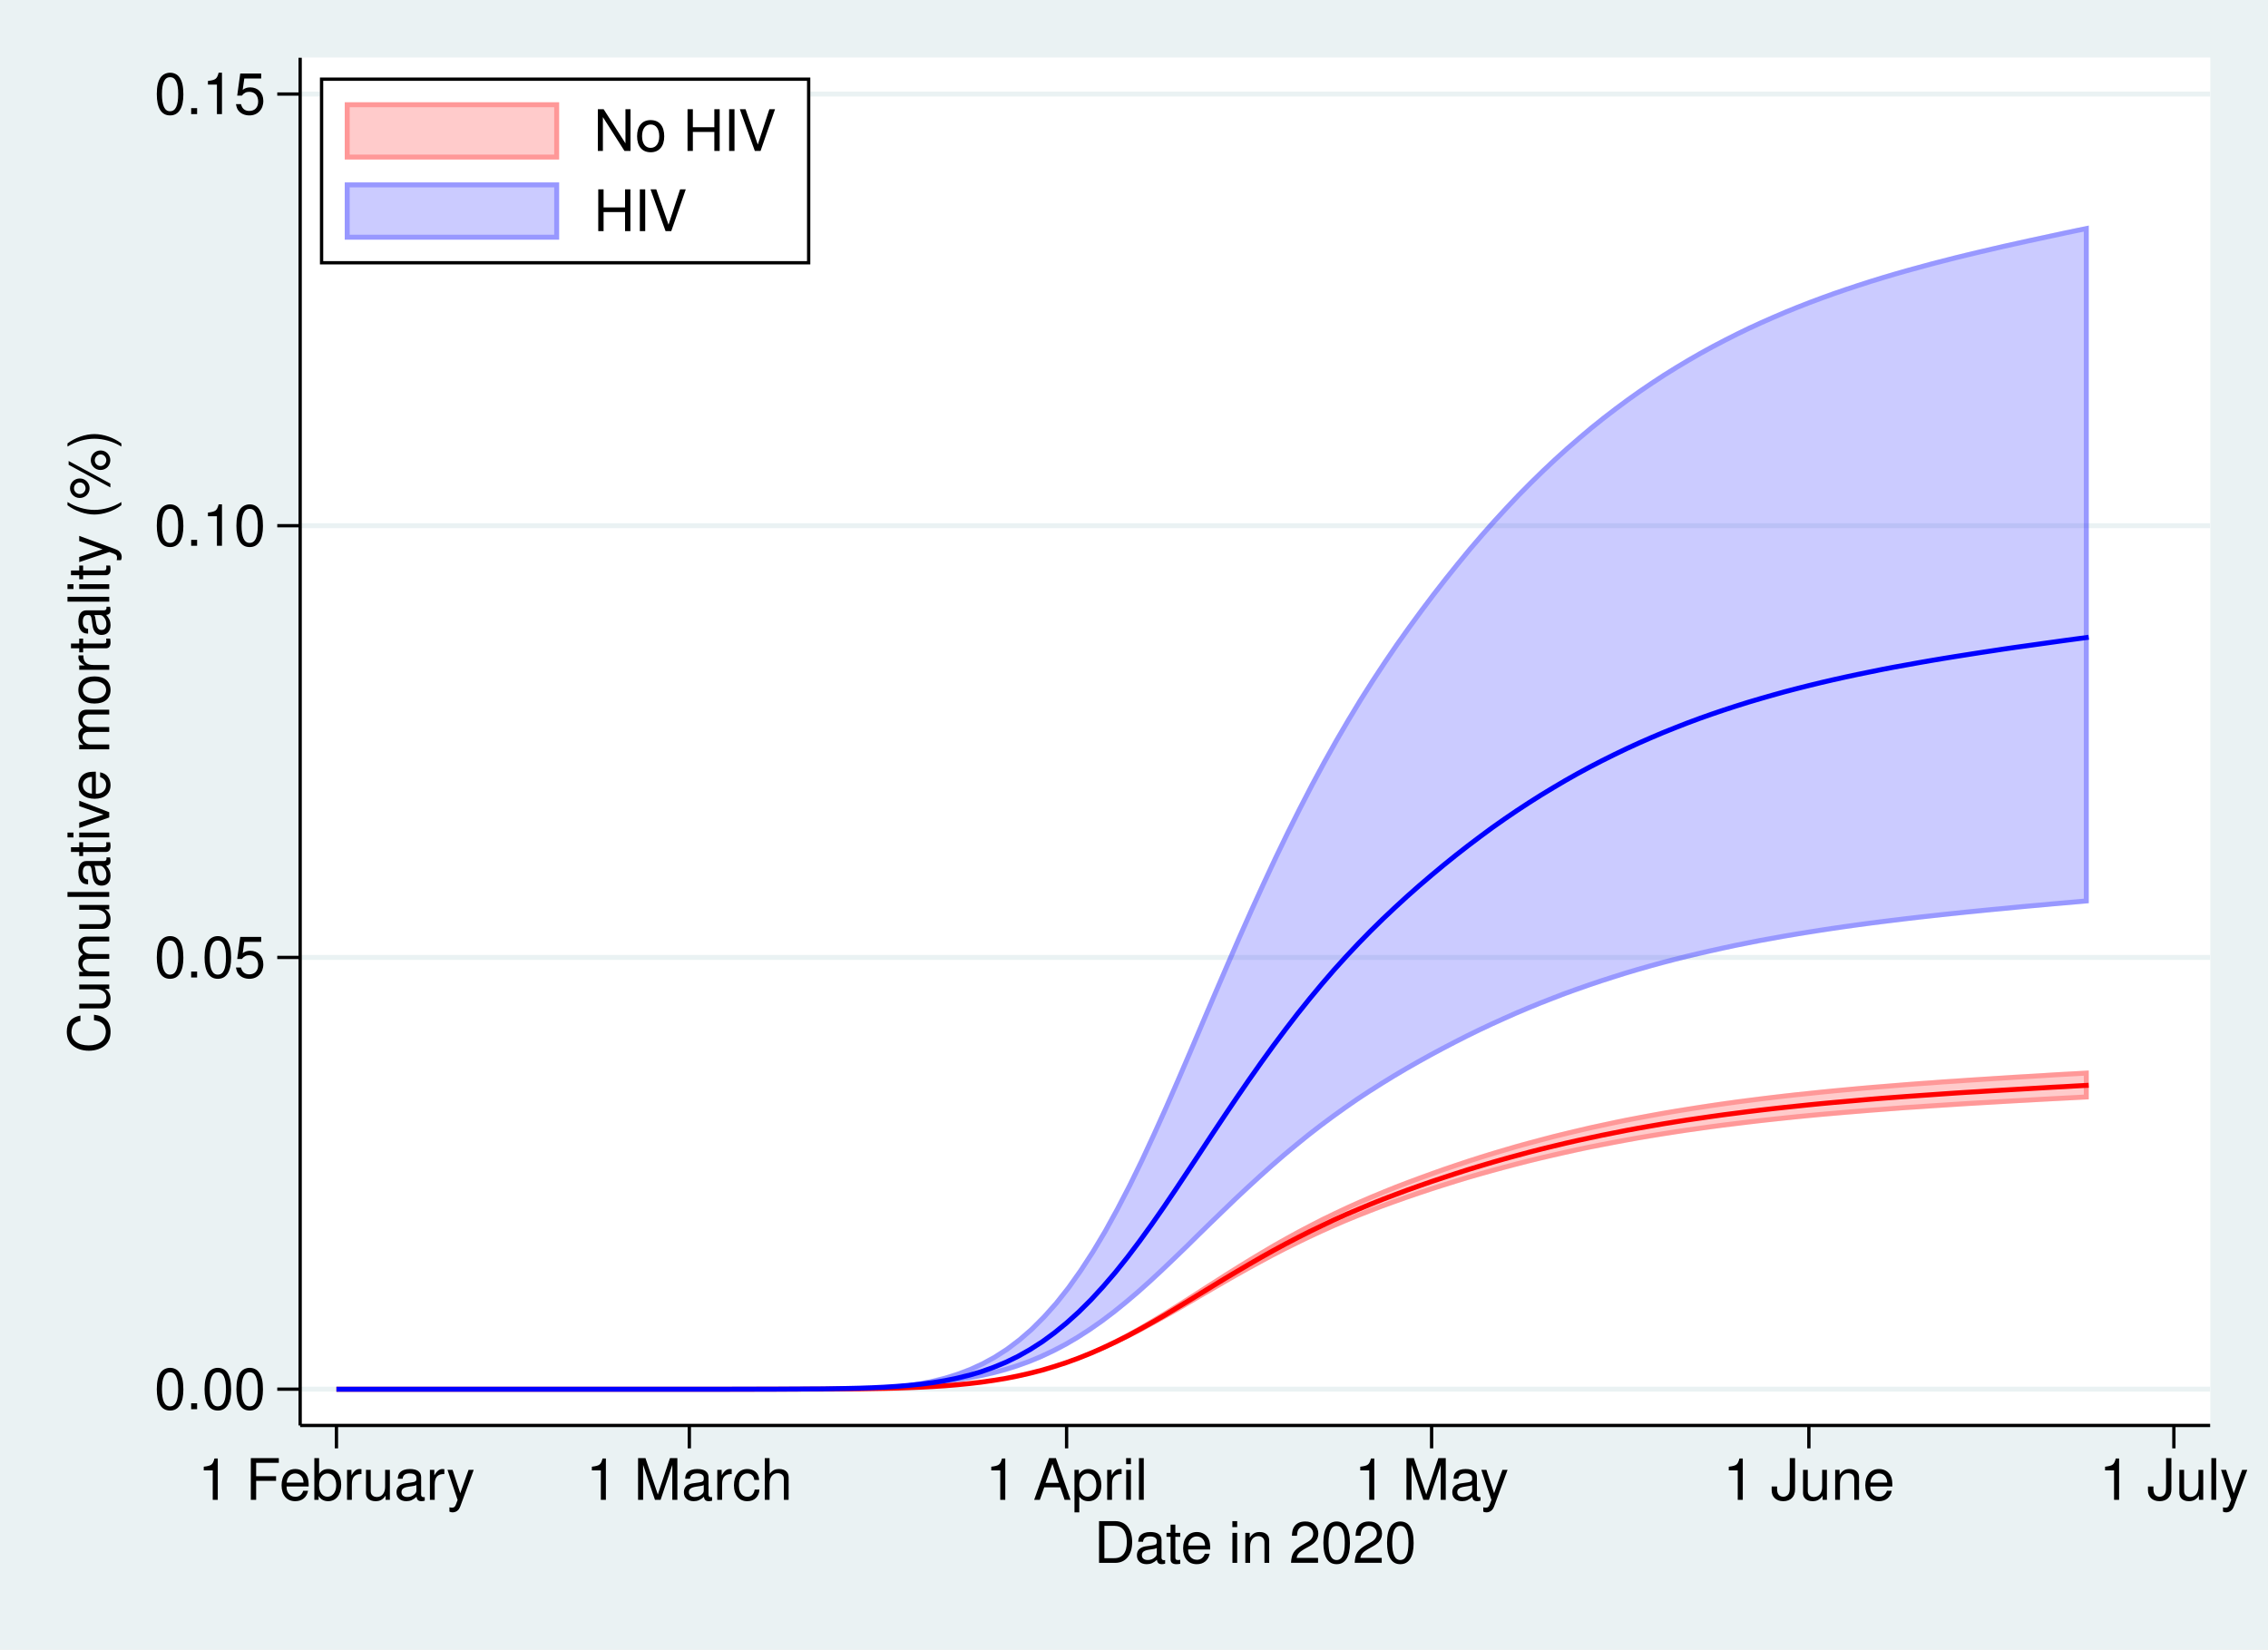
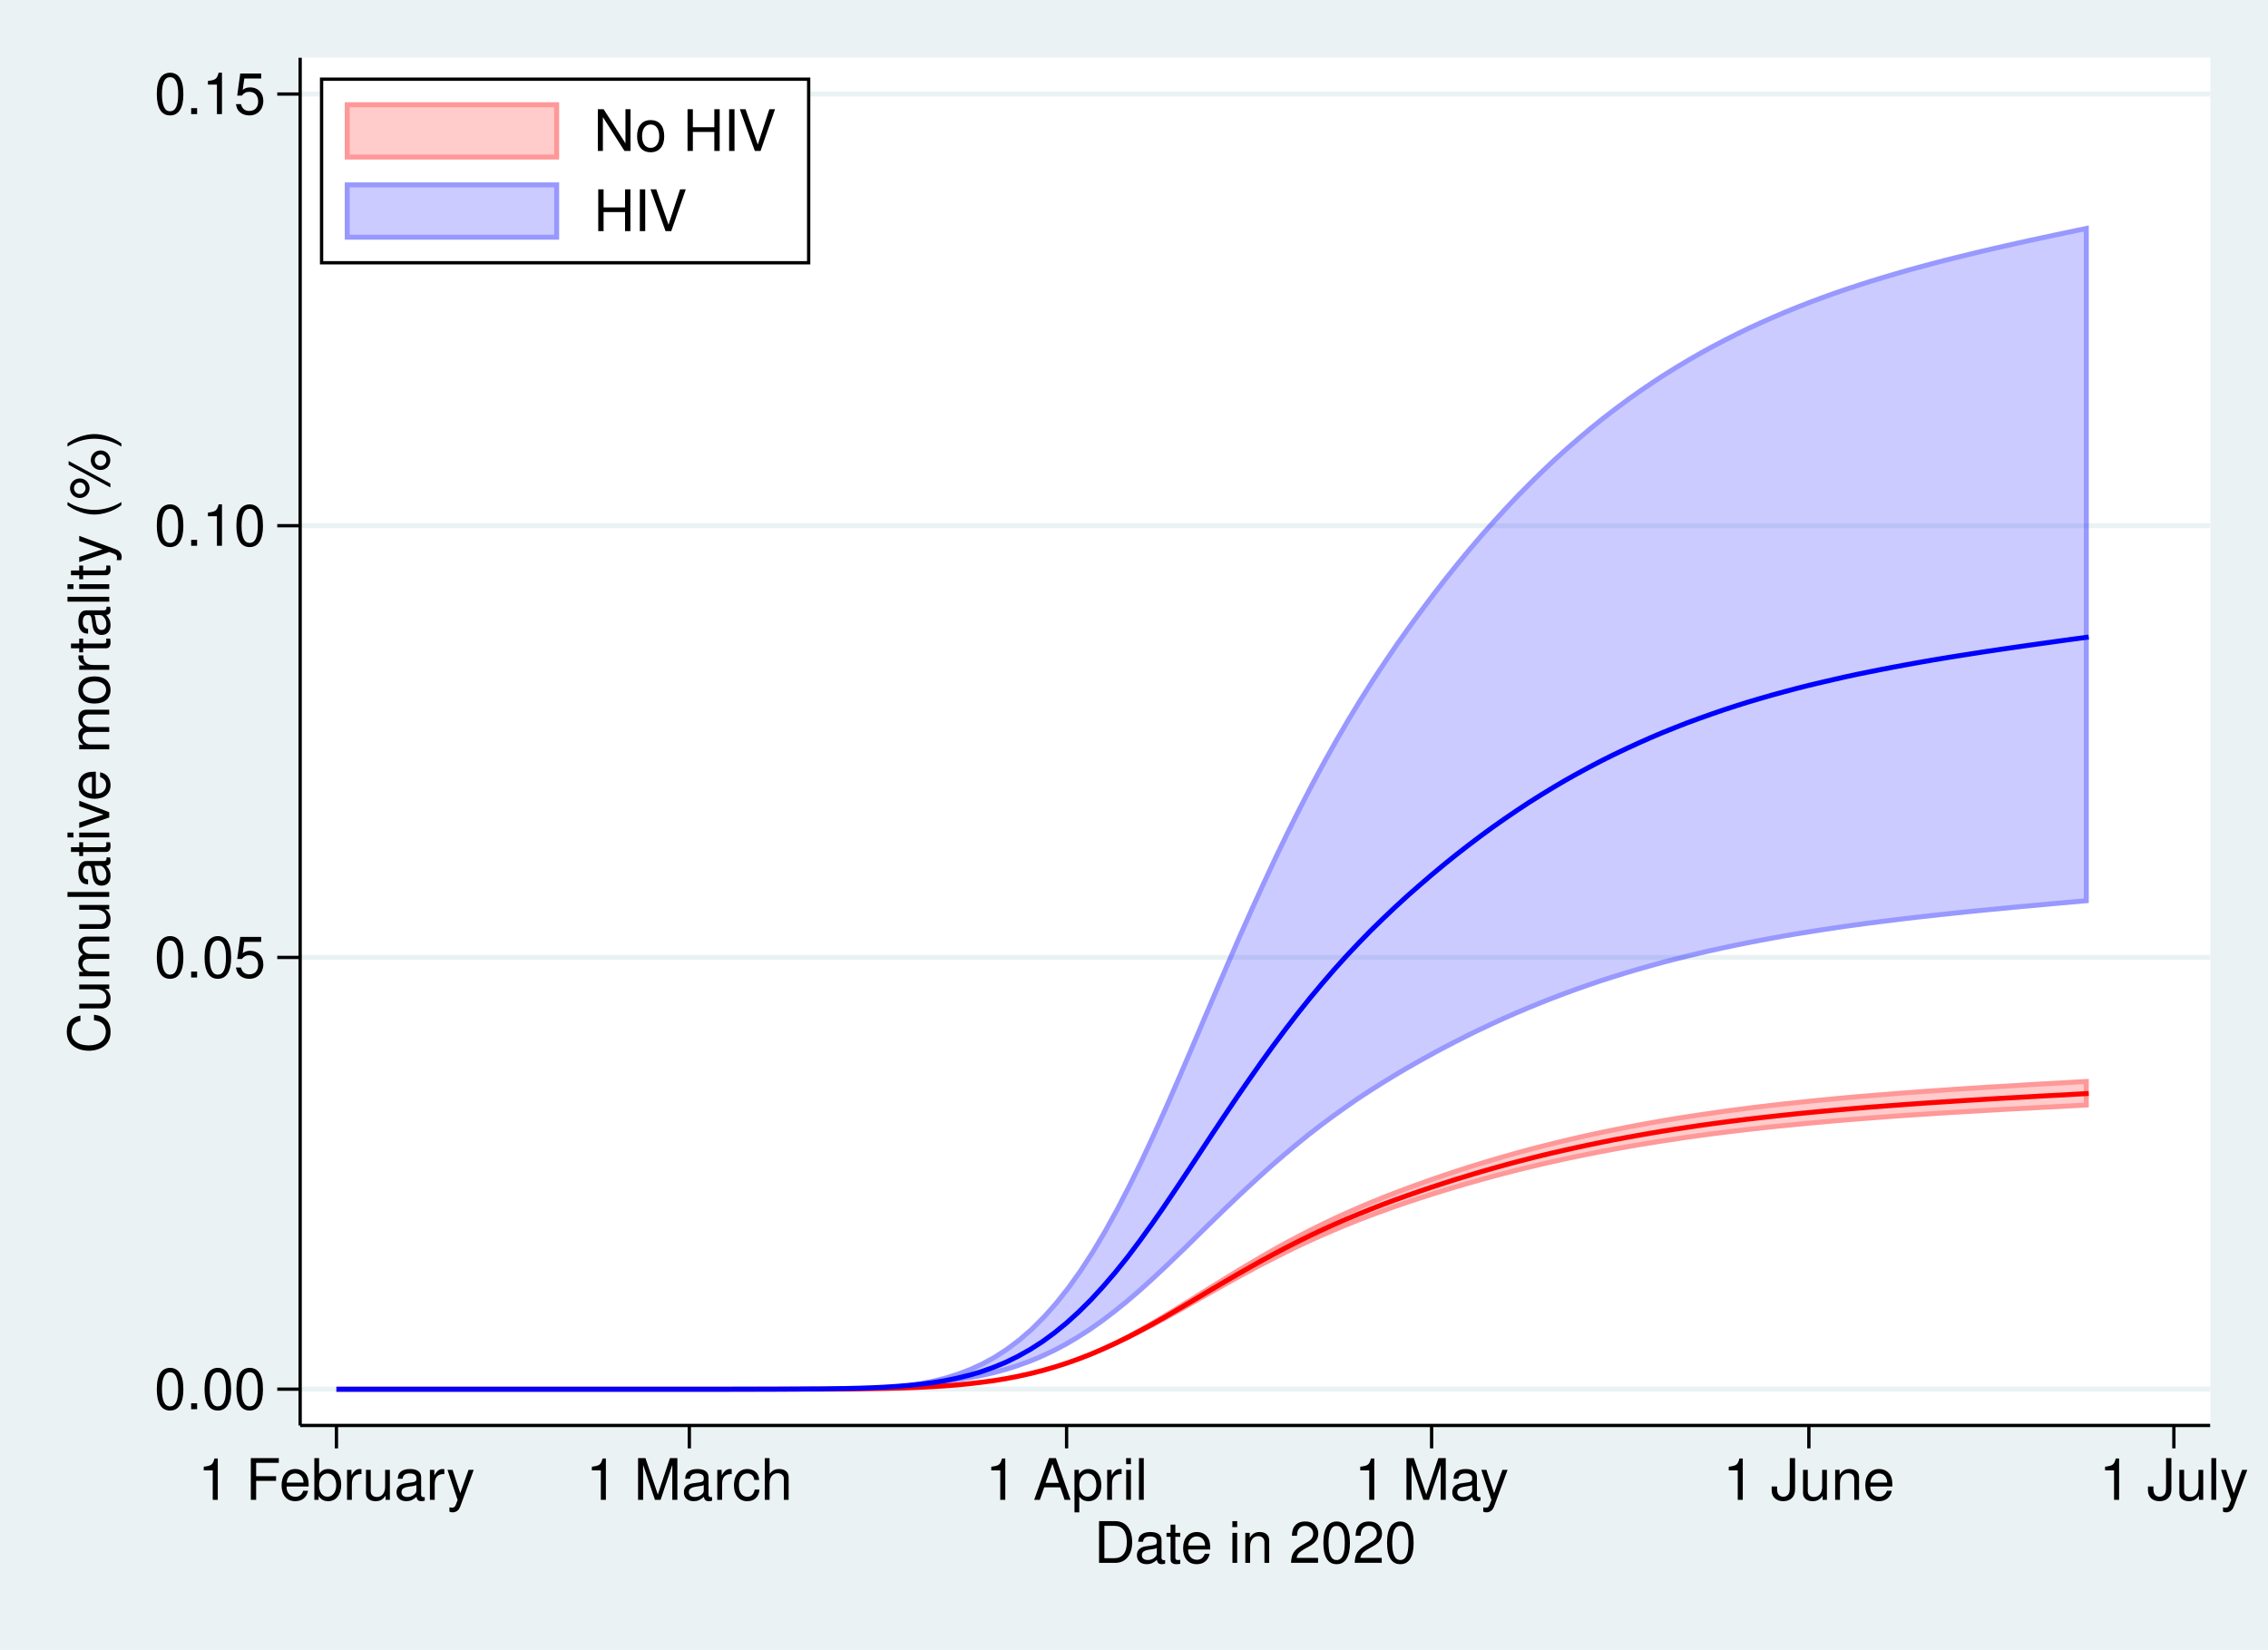
<svg xmlns="http://www.w3.org/2000/svg" xmlns:xlink="http://www.w3.org/1999/xlink" version="1.1" width="5.50in" height="4.00in" viewBox="0 0 3960 2880">
  <rect x="0" y="0" width="3960" height="2880" style="fill:#EAF2F3;stroke:none" />
  <rect x="0.00" y="0.00" width="3959.88" height="2880.00" style="fill:#EAF2F3" />
  <rect x="2.88" y="2.88" width="3954.12" height="2874.24" style="fill:none;stroke:#EAF2F3;stroke-width:5.76" />
  <rect x="524.08" y="100.86" width="3334.94" height="2388.33" style="fill:#FFFFFF" />
  <rect x="526.96" y="103.74" width="3329.18" height="2382.57" style="fill:none;stroke:#FFFFFF;stroke-width:5.76" />
  <line x1="524.08" y1="2425.82" x2="3859.02" y2="2425.82" style="stroke:#EAF2F3;stroke-width:8.64" />
  <line x1="524.08" y1="1671.91" x2="3859.02" y2="1671.91" style="stroke:#EAF2F3;stroke-width:8.64" />
  <line x1="524.08" y1="918.01" x2="3859.02" y2="918.01" style="stroke:#EAF2F3;stroke-width:8.64" />
  <line x1="524.08" y1="164.22" x2="3859.02" y2="164.22" style="stroke:#EAF2F3;stroke-width:8.64" />
  <defs>
-     <path id="path_fJijelOT" d="M906.22 2425.82 L906.22 2425.82 L927.38 2425.82 L948.67 2425.82 L969.95 2425.82 L991.11 2425.82 L1012.40 2425.82 L1033.68 2425.82 L1054.85 2425.82 L1076.13 2425.82 L1097.41 2425.82 L1118.58 2425.82 L1139.86 2425.82 L1161.15 2425.82 L1182.43 2425.82 L1203.59 2425.82 L1224.88 2425.82 L1246.16 2425.82 L1267.32 2425.82 L1288.61 2425.82 L1309.89 2425.82 L1331.06 2425.82 L1352.34 2425.82 L1373.63 2425.82 L1394.79 2425.70 L1416.07 2425.70 L1437.36 2425.70 L1458.64 2425.58 L1479.80 2425.45 L1501.09 2425.20 L1522.37 2424.96 L1543.53 2424.59 L1564.82 2424.21 L1586.10 2423.60 L1607.27 2422.73 L1628.55 2421.74 L1649.84 2420.50 L1671.00 2418.89 L1692.28 2417.04 L1713.57 2414.69 L1734.85 2411.84 L1756.01 2408.50 L1777.30 2404.66 L1798.58 2400.08 L1819.74 2394.88 L1841.03 2388.94 L1862.31 2382.26 L1883.47 2374.84 L1904.76 2366.79 L1926.05 2357.88 L1947.21 2348.35 L1968.49 2338.08 L1989.78 2327.32 L2010.94 2315.93 L2032.22 2304.17 L2053.51 2292.17 L2074.79 2279.79 L2095.95 2267.42 L2117.24 2255.04 L2138.52 2242.67 L2159.68 2230.54 L2180.97 2218.66 L2202.26 2207.03 L2223.42 2195.64 L2244.70 2184.63 L2265.99 2174.11 L2287.15 2163.84 L2308.43 2153.94 L2329.72 2144.41 L2351.00 2135.25 L2372.16 2126.59 L2393.45 2118.17 L2414.73 2110.00 L2435.89 2102.33 L2457.18 2094.78 L2478.47 2087.48 L2499.63 2080.43 L2520.91 2073.62 L2542.20 2066.94 L2563.36 2060.50 L2584.64 2054.31 L2605.93 2048.37 L2627.21 2042.56 L2648.37 2036.99 L2669.66 2031.54 L2690.94 2026.35 L2712.11 2021.40 L2733.39 2016.57 L2754.68 2011.87 L2775.84 2007.41 L2797.12 2003.20 L2818.41 1999.12 L2839.57 1995.16 L2860.85 1991.32 L2882.14 1987.73 L2903.30 1984.27 L2924.58 1980.93 L2945.87 1977.71 L2967.15 1974.74 L2988.32 1971.77 L3009.60 1968.92 L3030.89 1966.33 L3052.05 1963.73 L3073.33 1961.25 L3094.62 1958.90 L3115.78 1956.67 L3137.06 1954.44 L3158.35 1952.34 L3179.51 1950.36 L3200.79 1948.50 L3222.08 1946.65 L3243.36 1944.92 L3264.53 1943.18 L3285.81 1941.57 L3307.09 1939.97 L3328.26 1938.36 L3349.54 1937.00 L3370.83 1935.51 L3391.99 1934.15 L3413.27 1932.79 L3434.56 1931.43 L3455.72 1930.19 L3477.00 1928.95 L3498.29 1927.71 L3519.57 1926.48 L3540.74 1925.36 L3562.02 1924.13 L3583.30 1923.01 L3604.47 1921.90 L3625.75 1920.78 L3647.04 1919.67 L3647.04 1869.30 L3625.75 1870.54 L3604.47 1871.65 L3583.30 1872.89 L3562.02 1874.25 L3540.74 1875.49 L3519.57 1876.73 L3498.29 1878.09 L3477.00 1879.45 L3455.72 1880.81 L3434.56 1882.17 L3413.27 1883.66 L3391.99 1885.02 L3370.83 1886.63 L3349.54 1888.11 L3328.26 1889.72 L3307.09 1891.45 L3285.81 1893.19 L3264.53 1894.92 L3243.36 1896.78 L3222.08 1898.76 L3200.79 1900.74 L3179.51 1902.84 L3158.35 1905.07 L3137.06 1907.29 L3115.78 1909.65 L3094.62 1912.12 L3073.33 1914.72 L3052.05 1917.44 L3030.89 1920.17 L3009.60 1923.14 L2988.32 1926.23 L2967.15 1929.45 L2945.87 1932.79 L2924.58 1936.25 L2903.30 1939.84 L2882.14 1943.68 L2860.85 1947.64 L2839.57 1951.72 L2818.41 1956.05 L2797.12 1960.63 L2775.84 1965.21 L2754.68 1970.16 L2733.39 1975.24 L2712.11 1980.43 L2690.94 1986.00 L2669.66 1991.69 L2648.37 1997.51 L2627.21 2003.70 L2605.93 2010.01 L2584.64 2016.57 L2563.36 2023.38 L2542.20 2030.43 L2520.91 2037.61 L2499.63 2045.16 L2478.47 2052.83 L2457.18 2060.75 L2435.89 2068.92 L2414.73 2077.46 L2393.45 2086.24 L2372.16 2095.40 L2351.00 2104.93 L2329.72 2114.95 L2308.43 2125.23 L2287.15 2136.12 L2265.99 2147.25 L2244.70 2158.89 L2223.42 2170.89 L2202.26 2183.39 L2180.97 2196.14 L2159.68 2209.25 L2138.52 2222.50 L2117.24 2236.11 L2095.95 2249.72 L2074.79 2263.33 L2053.51 2276.82 L2032.22 2290.19 L2010.94 2303.06 L1989.78 2315.56 L1968.49 2327.44 L1947.21 2338.58 L1926.05 2349.10 L1904.76 2358.87 L1883.47 2367.78 L1862.31 2375.95 L1841.03 2383.25 L1819.74 2389.81 L1798.58 2395.63 L1777.30 2400.70 L1756.01 2405.16 L1734.85 2408.87 L1713.57 2412.09 L1692.28 2414.81 L1671.00 2417.16 L1649.84 2419.02 L1628.55 2420.50 L1607.27 2421.74 L1586.10 2422.73 L1564.82 2423.47 L1543.53 2424.09 L1522.37 2424.59 L1501.09 2424.96 L1479.80 2425.20 L1458.64 2425.33 L1437.36 2425.58 L1416.07 2425.58 L1394.79 2425.70 L1373.63 2425.70 L1352.34 2425.82 L1331.06 2425.82 L1309.89 2425.82 L1288.61 2425.82 L1267.32 2425.82 L1246.16 2425.82 L1224.88 2425.82 L1203.59 2425.82 L1182.43 2425.82 L1161.15 2425.82 L1139.86 2425.82 L1118.58 2425.82 L1097.41 2425.82 L1076.13 2425.82 L1054.85 2425.82 L1033.68 2425.82 L1012.40 2425.82 L991.11 2425.82 L969.95 2425.82 L948.67 2425.82 L927.38 2425.82 L906.22 2425.82 L906.22 2425.82 Z" stroke-linejoin="round" />
+     <path id="path_xdTzGXCP" d="M948.67 2425.82 L948.67 2425.82 L969.95 2425.82 L991.11 2425.82 L1012.40 2425.82 L1033.68 2425.82 L1054.85 2425.82 L1076.13 2425.82 L1097.41 2425.82 L1118.58 2425.82 L1139.86 2425.82 L1161.15 2425.82 L1182.43 2425.82 L1203.59 2425.82 L1224.88 2425.82 L1246.16 2425.82 L1267.32 2425.82 L1288.61 2425.82 L1309.89 2425.82 L1331.06 2425.82 L1352.34 2425.82 L1373.63 2425.82 L1394.79 2425.82 L1416.07 2425.70 L1437.36 2425.70 L1458.64 2425.58 L1479.80 2425.45 L1501.09 2425.20 L1522.37 2424.96 L1543.53 2424.71 L1564.82 2424.21 L1586.10 2423.60 L1607.27 2422.85 L1628.55 2421.86 L1649.84 2420.63 L1671.00 2419.14 L1692.28 2417.28 L1713.57 2414.93 L1734.85 2412.21 L1756.01 2408.99 L1777.30 2405.16 L1798.58 2400.83 L1819.74 2395.75 L1841.03 2389.93 L1862.31 2383.50 L1883.47 2376.32 L1904.76 2368.40 L1926.05 2359.74 L1947.21 2350.46 L1968.49 2340.56 L1989.78 2330.04 L2010.94 2319.02 L2032.22 2307.64 L2053.51 2295.88 L2074.79 2283.88 L2095.95 2271.87 L2117.24 2259.75 L2138.52 2247.87 L2159.68 2235.98 L2180.97 2224.48 L2202.26 2213.09 L2223.42 2202.08 L2244.70 2191.43 L2265.99 2181.04 L2287.15 2171.14 L2308.43 2161.49 L2329.72 2152.33 L2351.00 2143.42 L2372.16 2134.88 L2393.45 2126.71 L2414.73 2118.91 L2435.89 2111.24 L2457.18 2103.94 L2478.47 2096.89 L2499.63 2090.08 L2520.91 2083.40 L2542.20 2076.96 L2563.36 2070.77 L2584.64 2064.71 L2605.93 2058.89 L2627.21 2053.20 L2648.37 2047.76 L2669.66 2042.56 L2690.94 2037.48 L2712.11 2032.66 L2733.39 2027.95 L2754.68 2023.50 L2775.84 2019.17 L2797.12 2014.96 L2818.41 2011.00 L2839.57 2007.16 L2860.85 2003.45 L2882.14 1999.99 L2903.30 1996.64 L2924.58 1993.43 L2945.87 1990.21 L2967.15 1987.24 L2988.32 1984.39 L3009.60 1981.67 L3030.89 1979.07 L3052.05 1976.60 L3073.33 1974.25 L3094.62 1971.89 L3115.78 1969.79 L3137.06 1967.69 L3158.35 1965.58 L3179.51 1963.73 L3200.79 1961.75 L3222.08 1960.01 L3243.36 1958.28 L3264.53 1956.67 L3285.81 1955.06 L3307.09 1953.45 L3328.26 1951.97 L3349.54 1950.61 L3370.83 1949.25 L3391.99 1947.89 L3413.27 1946.52 L3434.56 1945.29 L3455.72 1944.05 L3477.00 1942.81 L3498.29 1941.57 L3519.57 1940.46 L3540.74 1939.35 L3562.02 1938.23 L3583.30 1937.12 L3604.47 1936.01 L3625.75 1934.89 L3647.04 1933.78 L3647.04 1884.03 L3625.75 1885.14 L3604.47 1886.38 L3583.30 1887.62 L3562.02 1888.73 L3540.74 1889.97 L3519.57 1891.33 L3498.29 1892.57 L3477.00 1893.81 L3455.72 1895.17 L3434.56 1896.53 L3413.27 1897.89 L3391.99 1899.37 L3370.83 1900.86 L3349.54 1902.34 L3328.26 1903.95 L3307.09 1905.56 L3285.81 1907.29 L3264.53 1909.03 L3243.36 1910.76 L3222.08 1912.62 L3200.79 1914.60 L3179.51 1916.70 L3158.35 1918.80 L3137.06 1921.03 L3115.78 1923.26 L3094.62 1925.73 L3073.33 1928.21 L3052.05 1930.81 L3030.89 1933.53 L3009.60 1936.38 L2988.32 1939.47 L2967.15 1942.56 L2945.87 1945.78 L2924.58 1949.12 L2903.30 1952.71 L2882.14 1956.42 L2860.85 1960.26 L2839.57 1964.35 L2818.41 1968.55 L2797.12 1972.88 L2775.84 1977.46 L2754.68 1982.17 L2733.39 1987.12 L2712.11 1992.31 L2690.94 1997.63 L2669.66 2003.08 L2648.37 2008.90 L2627.21 2014.84 L2605.93 2021.02 L2584.64 2027.46 L2563.36 2034.02 L2542.20 2040.83 L2520.91 2047.88 L2499.63 2055.18 L2478.47 2062.73 L2457.18 2070.40 L2435.89 2078.45 L2414.73 2086.61 L2393.45 2095.28 L2372.16 2104.19 L2351.00 2113.47 L2329.72 2123.12 L2308.43 2133.27 L2287.15 2143.79 L2265.99 2154.68 L2244.70 2165.94 L2223.42 2177.70 L2202.26 2189.82 L2180.97 2202.20 L2159.68 2214.95 L2138.52 2227.94 L2117.24 2241.06 L2095.95 2254.30 L2074.79 2267.67 L2053.51 2280.78 L2032.22 2293.78 L2010.94 2306.40 L1989.78 2318.40 L1968.49 2330.04 L1947.21 2340.93 L1926.05 2351.20 L1904.76 2360.61 L1883.47 2369.27 L1862.31 2377.19 L1841.03 2384.37 L1819.74 2390.80 L1798.58 2396.37 L1777.30 2401.32 L1756.01 2405.65 L1734.85 2409.36 L1713.57 2412.46 L1692.28 2415.18 L1671.00 2417.41 L1649.84 2419.14 L1628.55 2420.63 L1607.27 2421.86 L1586.10 2422.85 L1564.82 2423.60 L1543.53 2424.21 L1522.37 2424.59 L1501.09 2424.96 L1479.80 2425.20 L1458.64 2425.45 L1437.36 2425.58 L1416.07 2425.58 L1394.79 2425.70 L1373.63 2425.70 L1352.34 2425.82 L1331.06 2425.82 L1309.89 2425.82 L1288.61 2425.82 L1267.32 2425.82 L1246.16 2425.82 L1224.88 2425.82 L1203.59 2425.82 L1182.43 2425.82 L1161.15 2425.82 L1139.86 2425.82 L1118.58 2425.82 L1097.41 2425.82 L1076.13 2425.82 L1054.85 2425.82 L1033.68 2425.82 L1012.40 2425.82 L991.11 2425.82 L969.95 2425.82 L948.67 2425.82 L948.67 2425.82 Z" stroke-linejoin="round" />
  </defs>
  <defs>
-     <clipPath id="clipPath_iDsYcanw">
-       <use xlink:href="#path_fJijelOT" />
+     <clipPath id="clipPath_AkiCaNat">
+       <use xlink:href="#path_xdTzGXCP" />
    </clipPath>
  </defs>
-   <use xlink:href="#path_fJijelOT" style="stroke:none;fill:#FF3333;fill-opacity:0.25" />
-   <use xlink:href="#path_fJijelOT" style="fill:none;stroke:#FF0000;stroke-opacity:0.25;stroke-width:17.28" clip-path="url(#clipPath_iDsYcanw)" />
+   <use xlink:href="#path_xdTzGXCP" style="stroke:none;fill:#FF3333;fill-opacity:0.25" />
+   <use xlink:href="#path_xdTzGXCP" style="fill:none;stroke:#FF0000;stroke-opacity:0.25;stroke-width:17.28" clip-path="url(#clipPath_AkiCaNat)" />
  <defs>
-     <path id="path_lPhAvVwV" d="M906.22 2425.82 L906.22 2425.82 L927.38 2425.82 L948.67 2425.82 L969.95 2425.82 L991.11 2425.82 L1012.40 2425.82 L1033.68 2425.82 L1054.85 2425.82 L1076.13 2425.82 L1097.41 2425.82 L1118.58 2425.82 L1139.86 2425.82 L1161.15 2425.82 L1182.43 2425.82 L1203.59 2425.82 L1224.88 2425.82 L1246.16 2425.82 L1267.32 2425.82 L1288.61 2425.82 L1309.89 2425.82 L1331.06 2425.82 L1352.34 2425.82 L1373.63 2425.70 L1394.79 2425.70 L1416.07 2425.58 L1437.36 2425.45 L1458.64 2425.33 L1479.80 2425.08 L1501.09 2424.71 L1522.37 2424.21 L1543.53 2423.60 L1564.82 2422.73 L1586.10 2421.74 L1607.27 2420.25 L1628.55 2418.52 L1649.84 2416.29 L1671.00 2413.57 L1692.28 2410.23 L1713.57 2406.27 L1734.85 2401.44 L1756.01 2395.75 L1777.30 2389.07 L1798.58 2381.40 L1819.74 2372.61 L1841.03 2362.59 L1862.31 2351.45 L1883.47 2339.07 L1904.76 2325.34 L1926.05 2310.48 L1947.21 2294.52 L1968.49 2277.32 L1989.78 2259.25 L2010.94 2240.32 L2032.22 2220.52 L2053.51 2200.22 L2074.79 2179.68 L2095.95 2158.76 L2117.24 2137.97 L2138.52 2117.43 L2159.68 2097.01 L2180.97 2077.08 L2202.26 2057.53 L2223.42 2038.60 L2244.70 2020.16 L2265.99 2002.46 L2287.15 1985.26 L2308.43 1968.80 L2329.72 1952.96 L2351.00 1937.74 L2372.16 1923.01 L2393.45 1909.03 L2414.73 1895.54 L2435.89 1882.54 L2457.18 1869.92 L2478.47 1857.79 L2499.63 1846.04 L2520.91 1834.65 L2542.20 1823.51 L2563.36 1812.75 L2584.64 1802.35 L2605.93 1792.33 L2627.21 1782.67 L2648.37 1773.27 L2669.66 1764.24 L2690.94 1755.57 L2712.11 1747.28 L2733.39 1739.11 L2754.68 1731.44 L2775.84 1724.02 L2797.12 1716.84 L2818.41 1710.03 L2839.57 1703.35 L2860.85 1697.04 L2882.14 1690.97 L2903.30 1685.16 L2924.58 1679.59 L2945.87 1674.27 L2967.15 1669.19 L2988.32 1664.37 L3009.60 1659.66 L3030.89 1655.08 L3052.05 1650.88 L3073.33 1646.67 L3094.62 1642.83 L3115.78 1639.00 L3137.06 1635.41 L3158.35 1631.94 L3179.51 1628.60 L3200.79 1625.38 L3222.08 1622.29 L3243.36 1619.32 L3264.53 1616.47 L3285.81 1613.75 L3307.09 1611.15 L3328.26 1608.55 L3349.54 1606.08 L3370.83 1603.73 L3391.99 1601.38 L3413.27 1599.15 L3434.56 1596.92 L3455.72 1594.82 L3477.00 1592.71 L3498.29 1590.73 L3519.57 1588.63 L3540.74 1586.65 L3562.02 1584.79 L3583.30 1582.81 L3604.47 1580.96 L3625.75 1579.10 L3647.04 1577.24 L3647.04 393.91 L3625.75 398.24 L3604.47 402.70 L3583.30 407.27 L3562.02 411.85 L3540.74 416.43 L3519.57 421.13 L3498.29 425.84 L3477.00 430.79 L3455.72 435.74 L3434.56 440.81 L3413.27 446.01 L3391.99 451.45 L3370.83 456.90 L3349.54 462.72 L3328.26 468.53 L3307.09 474.60 L3285.81 480.91 L3264.53 487.47 L3243.36 494.27 L3222.08 501.33 L3200.79 508.63 L3179.51 516.30 L3158.35 524.22 L3137.06 532.51 L3115.78 541.18 L3094.62 550.21 L3073.33 559.61 L3052.05 569.39 L3030.89 579.66 L3009.60 590.43 L2988.32 601.57 L2967.15 613.20 L2945.87 625.45 L2924.58 638.20 L2903.30 651.44 L2882.14 665.30 L2860.85 679.78 L2839.57 694.88 L2818.41 710.59 L2797.12 726.93 L2775.84 744.01 L2754.68 761.83 L2733.39 780.27 L2712.11 799.57 L2690.94 819.50 L2669.66 840.29 L2648.37 861.82 L2627.21 884.22 L2605.93 907.36 L2584.64 931.37 L2563.36 956.12 L2542.20 981.86 L2520.91 1008.35 L2499.63 1035.70 L2478.47 1063.79 L2457.18 1092.87 L2435.89 1122.82 L2414.73 1153.88 L2393.45 1186.18 L2372.16 1219.72 L2351.00 1254.74 L2329.72 1291.12 L2308.43 1329.12 L2287.15 1368.59 L2265.99 1409.56 L2244.70 1452.13 L2223.42 1496.18 L2202.26 1541.60 L2180.97 1588.26 L2159.68 1636.15 L2138.52 1684.91 L2117.24 1734.29 L2095.95 1784.16 L2074.79 1834.03 L2053.51 1883.53 L2032.22 1932.17 L2010.94 1979.44 L1989.78 2024.98 L1968.49 2068.55 L1947.21 2109.51 L1926.05 2148.00 L1904.76 2183.64 L1883.47 2216.31 L1862.31 2246.13 L1841.03 2272.99 L1819.74 2296.87 L1798.58 2318.03 L1777.30 2336.47 L1756.01 2352.56 L1734.85 2366.17 L1713.57 2377.81 L1692.28 2387.58 L1671.00 2395.63 L1649.84 2402.31 L1628.55 2407.63 L1607.27 2411.96 L1586.10 2415.43 L1564.82 2418.03 L1543.53 2420.13 L1522.37 2421.62 L1501.09 2422.85 L1479.80 2423.72 L1458.64 2424.34 L1437.36 2424.83 L1416.07 2425.20 L1394.79 2425.33 L1373.63 2425.58 L1352.34 2425.70 L1331.06 2425.70 L1309.89 2425.82 L1288.61 2425.82 L1267.32 2425.82 L1246.16 2425.82 L1224.88 2425.82 L1203.59 2425.82 L1182.43 2425.82 L1161.15 2425.82 L1139.86 2425.82 L1118.58 2425.82 L1097.41 2425.82 L1076.13 2425.82 L1054.85 2425.82 L1033.68 2425.82 L1012.40 2425.82 L991.11 2425.82 L969.95 2425.82 L948.67 2425.82 L927.38 2425.82 L906.22 2425.82 L906.22 2425.82 Z" stroke-linejoin="round" />
+     <path id="path_ULwWTKtb" d="M927.38 2425.82 L927.38 2425.82 L948.67 2425.82 L969.95 2425.82 L991.11 2425.82 L1012.40 2425.82 L1033.68 2425.82 L1054.85 2425.82 L1076.13 2425.82 L1097.41 2425.82 L1118.58 2425.82 L1139.86 2425.82 L1161.15 2425.82 L1182.43 2425.82 L1203.59 2425.82 L1224.88 2425.82 L1246.16 2425.82 L1267.32 2425.82 L1288.61 2425.82 L1309.89 2425.82 L1331.06 2425.82 L1352.34 2425.82 L1373.63 2425.70 L1394.79 2425.70 L1416.07 2425.58 L1437.36 2425.45 L1458.64 2425.33 L1479.80 2425.08 L1501.09 2424.71 L1522.37 2424.21 L1543.53 2423.60 L1564.82 2422.73 L1586.10 2421.74 L1607.27 2420.25 L1628.55 2418.52 L1649.84 2416.29 L1671.00 2413.57 L1692.28 2410.23 L1713.57 2406.27 L1734.85 2401.44 L1756.01 2395.75 L1777.30 2389.07 L1798.58 2381.40 L1819.74 2372.61 L1841.03 2362.59 L1862.31 2351.45 L1883.47 2338.95 L1904.76 2325.34 L1926.05 2310.48 L1947.21 2294.40 L1968.49 2277.32 L1989.78 2259.13 L2010.94 2240.19 L2032.22 2220.39 L2053.51 2200.10 L2074.79 2179.55 L2095.95 2158.64 L2117.24 2137.85 L2138.52 2117.18 L2159.68 2096.89 L2180.97 2076.96 L2202.26 2057.41 L2223.42 2038.35 L2244.70 2020.03 L2265.99 2002.21 L2287.15 1985.01 L2308.43 1968.55 L2329.72 1952.71 L2351.00 1937.49 L2372.16 1922.76 L2393.45 1908.78 L2414.73 1895.29 L2435.89 1882.30 L2457.18 1869.67 L2478.47 1857.55 L2499.63 1845.79 L2520.91 1834.28 L2542.20 1823.27 L2563.36 1812.50 L2584.64 1802.10 L2605.93 1792.08 L2627.21 1782.30 L2648.37 1773.02 L2669.66 1763.99 L2690.94 1755.32 L2712.11 1746.91 L2733.39 1738.87 L2754.68 1731.07 L2775.84 1723.64 L2797.12 1716.47 L2818.41 1709.66 L2839.57 1703.10 L2860.85 1696.79 L2882.14 1690.73 L2903.30 1684.91 L2924.58 1679.34 L2945.87 1674.02 L2967.15 1668.82 L2988.32 1663.99 L3009.60 1659.29 L3030.89 1654.84 L3052.05 1650.51 L3073.33 1646.42 L3094.62 1642.46 L3115.78 1638.62 L3137.06 1635.04 L3158.35 1631.57 L3179.51 1628.23 L3200.79 1625.01 L3222.08 1621.92 L3243.36 1618.95 L3264.53 1616.10 L3285.81 1613.38 L3307.09 1610.78 L3328.26 1608.18 L3349.54 1605.71 L3370.83 1603.36 L3391.99 1601.00 L3413.27 1598.78 L3434.56 1596.55 L3455.72 1594.44 L3477.00 1592.34 L3498.29 1590.36 L3519.57 1588.26 L3540.74 1586.40 L3562.02 1584.42 L3583.30 1582.44 L3604.47 1580.58 L3625.75 1578.73 L3647.04 1576.87 L3647.04 393.66 L3625.75 398.12 L3604.47 402.57 L3583.30 407.03 L3562.02 411.61 L3540.74 416.18 L3519.57 420.89 L3498.29 425.71 L3477.00 430.54 L3455.72 435.49 L3434.56 440.69 L3413.27 445.89 L3391.99 451.21 L3370.83 456.78 L3349.54 462.47 L3328.26 468.28 L3307.09 474.47 L3285.81 480.78 L3264.53 487.22 L3243.36 494.03 L3222.08 501.08 L3200.79 508.38 L3179.51 516.05 L3158.35 523.97 L3137.06 532.27 L3115.78 540.93 L3094.62 549.96 L3073.33 559.37 L3052.05 569.14 L3030.89 579.42 L3009.60 590.18 L2988.32 601.32 L2967.15 612.95 L2945.87 625.20 L2924.58 637.95 L2903.30 651.19 L2882.14 665.05 L2860.85 679.53 L2839.57 694.63 L2818.41 710.35 L2797.12 726.68 L2775.84 743.76 L2754.68 761.58 L2733.39 780.02 L2712.11 799.20 L2690.94 819.25 L2669.66 840.04 L2648.37 861.57 L2627.21 883.85 L2605.93 907.12 L2584.64 931.00 L2563.36 955.87 L2542.20 981.49 L2520.91 1007.98 L2499.63 1035.32 L2478.47 1063.54 L2457.18 1092.50 L2435.89 1122.45 L2414.73 1153.63 L2393.45 1185.81 L2372.16 1219.47 L2351.00 1254.37 L2329.72 1290.75 L2308.43 1328.75 L2287.15 1368.22 L2265.99 1409.19 L2244.70 1451.76 L2223.42 1495.81 L2202.26 1541.35 L2180.97 1588.01 L2159.68 1635.78 L2138.52 1684.54 L2117.24 1734.04 L2095.95 1783.91 L2074.79 1833.78 L2053.51 1883.29 L2032.22 1932.05 L2010.94 1979.32 L1989.78 2024.86 L1968.49 2068.30 L1947.21 2109.38 L1926.05 2147.87 L1904.76 2183.51 L1883.47 2216.31 L1862.31 2246.01 L1841.03 2272.86 L1819.74 2296.87 L1798.58 2318.03 L1777.30 2336.47 L1756.01 2352.44 L1734.85 2366.17 L1713.57 2377.81 L1692.28 2387.58 L1671.00 2395.63 L1649.84 2402.31 L1628.55 2407.63 L1607.27 2411.96 L1586.10 2415.43 L1564.82 2418.03 L1543.53 2420.13 L1522.37 2421.62 L1501.09 2422.85 L1479.80 2423.72 L1458.64 2424.34 L1437.36 2424.83 L1416.07 2425.20 L1394.79 2425.33 L1373.63 2425.58 L1352.34 2425.70 L1331.06 2425.70 L1309.89 2425.82 L1288.61 2425.82 L1267.32 2425.82 L1246.16 2425.82 L1224.88 2425.82 L1203.59 2425.82 L1182.43 2425.82 L1161.15 2425.82 L1139.86 2425.82 L1118.58 2425.82 L1097.41 2425.82 L1076.13 2425.82 L1054.85 2425.82 L1033.68 2425.82 L1012.40 2425.82 L991.11 2425.82 L969.95 2425.82 L948.67 2425.82 L927.38 2425.82 L927.38 2425.82 Z" stroke-linejoin="round" />
  </defs>
  <defs>
-     <clipPath id="clipPath_viYWYIHO">
-       <use xlink:href="#path_lPhAvVwV" />
+     <clipPath id="clipPath_gEwCUBoy">
+       <use xlink:href="#path_ULwWTKtb" />
    </clipPath>
  </defs>
-   <use xlink:href="#path_lPhAvVwV" style="stroke:none;fill:#3333FF;fill-opacity:0.25" />
-   <use xlink:href="#path_lPhAvVwV" style="fill:none;stroke:#0000FF;stroke-opacity:0.25;stroke-width:17.28" clip-path="url(#clipPath_viYWYIHO)" />
-   <path d=" M587.44 2425.95 L608.60 2425.95 L629.89 2425.95 L651.17 2425.95 L672.33 2425.95 L693.62 2425.95 L714.90 2425.95 L736.19 2425.95 L757.35 2425.95 L778.63 2425.95 L799.92 2425.95 L821.08 2425.95 L842.37 2425.95 L863.65 2425.95 L884.81 2425.95 L906.10 2425.95 L927.38 2425.95 L948.54 2425.95 L969.83 2425.95 L991.11 2425.95 L1012.40 2425.95 L1033.56 2425.95 L1054.85 2425.95 L1076.13 2425.95 L1097.29 2425.95 L1118.58 2425.95 L1139.86 2425.95 L1161.02 2425.95 L1182.31 2425.95 L1203.59 2425.95 L1224.75 2425.95 L1246.04 2425.95 L1267.32 2425.95 L1288.48 2425.95 L1309.77 2425.95 L1331.06 2425.82 L1352.34 2425.82 L1373.50 2425.82 L1394.79 2425.82 L1416.07 2425.70 L1437.23 2425.70 L1458.52 2425.58 L1479.80 2425.33 L1500.96 2425.20 L1522.25 2424.83 L1543.53 2424.46 L1564.69 2423.97 L1585.98 2423.22 L1607.27 2422.36 L1628.55 2421.24 L1649.71 2419.88 L1671.00 2418.15 L1692.28 2416.05 L1713.44 2413.57 L1734.73 2410.48 L1756.01 2407.01 L1777.17 2402.81 L1798.46 2397.98 L1819.74 2392.53 L1840.90 2386.22 L1862.19 2379.29 L1883.47 2371.50 L1904.76 2362.96 L1925.92 2353.67 L1947.21 2343.65 L1968.49 2333.01 L1989.65 2321.62 L2010.94 2309.74 L2032.22 2297.49 L2053.38 2284.74 L2074.67 2271.87 L2095.95 2258.88 L2117.11 2245.89 L2138.40 2232.89 L2159.68 2220.27 L2180.97 2207.77 L2202.13 2195.52 L2223.42 2183.64 L2244.70 2172.13 L2265.86 2161.11 L2287.15 2150.35 L2308.43 2140.08 L2329.59 2130.05 L2350.88 2120.52 L2372.16 2111.49 L2393.32 2102.70 L2414.61 2094.16 L2435.89 2086.12 L2457.06 2078.20 L2478.34 2070.65 L2499.63 2063.22 L2520.91 2056.17 L2542.07 2049.24 L2563.36 2042.43 L2584.64 2036.00 L2605.80 2029.69 L2627.09 2023.62 L2648.37 2017.81 L2669.53 2012.11 L2690.82 2006.67 L2712.11 2001.47 L2733.27 1996.40 L2754.55 1991.57 L2775.84 1986.99 L2797.12 1982.41 L2818.28 1978.21 L2839.57 1974.00 L2860.85 1970.04 L2882.01 1966.33 L2903.30 1962.61 L2924.58 1959.15 L2945.74 1955.81 L2967.03 1952.71 L2988.32 1949.62 L3009.48 1946.65 L3030.76 1943.93 L3052.05 1941.20 L3073.33 1938.60 L3094.49 1936.13 L3115.78 1933.78 L3137.06 1931.55 L3158.22 1929.32 L3179.51 1927.22 L3200.79 1925.24 L3221.95 1923.38 L3243.24 1921.53 L3264.53 1919.67 L3285.69 1917.94 L3306.97 1916.33 L3328.26 1914.72 L3349.42 1913.23 L3370.70 1911.75 L3391.99 1910.26 L3413.27 1908.78 L3434.43 1907.42 L3455.72 1906.18 L3477.00 1904.82 L3498.16 1903.58 L3519.45 1902.34 L3540.74 1901.11 L3561.90 1899.87 L3583.18 1898.63 L3604.47 1897.52 L3625.63 1896.28 L3646.91 1895.17" stroke-linejoin="round" style="fill:none;stroke:#FF0000;stroke-width:8.64" />
-   <path d=" M587.44 2425.95 L608.60 2425.95 L629.89 2425.95 L651.17 2425.95 L672.33 2425.95 L693.62 2425.95 L714.90 2425.95 L736.19 2425.95 L757.35 2425.95 L778.63 2425.95 L799.92 2425.95 L821.08 2425.95 L842.37 2425.95 L863.65 2425.95 L884.81 2425.95 L906.10 2425.95 L927.38 2425.95 L948.54 2425.95 L969.83 2425.95 L991.11 2425.95 L1012.40 2425.95 L1033.56 2425.95 L1054.85 2425.95 L1076.13 2425.95 L1097.29 2425.95 L1118.58 2425.95 L1139.86 2425.95 L1161.02 2425.95 L1182.31 2425.95 L1203.59 2425.95 L1224.75 2425.95 L1246.04 2425.95 L1267.32 2425.95 L1288.48 2425.82 L1309.77 2425.82 L1331.06 2425.82 L1352.34 2425.82 L1373.50 2425.70 L1394.79 2425.58 L1416.07 2425.45 L1437.23 2425.33 L1458.52 2424.96 L1479.80 2424.59 L1500.96 2424.09 L1522.25 2423.35 L1543.53 2422.36 L1564.69 2421.00 L1585.98 2419.26 L1607.27 2417.16 L1628.55 2414.44 L1649.71 2410.97 L1671.00 2406.64 L1692.28 2401.44 L1713.44 2395.26 L1734.73 2387.71 L1756.01 2378.92 L1777.17 2368.65 L1798.46 2356.64 L1819.74 2343.03 L1840.90 2327.56 L1862.19 2310.24 L1883.47 2291.06 L1904.76 2269.89 L1925.92 2246.88 L1947.21 2222.12 L1968.49 2195.52 L1989.65 2167.55 L2010.94 2138.10 L2032.22 2107.53 L2053.38 2076.22 L2074.67 2044.17 L2095.95 2011.99 L2117.11 1979.81 L2138.40 1947.89 L2159.68 1916.33 L2180.97 1885.39 L2202.13 1855.32 L2223.42 1825.86 L2244.70 1797.40 L2265.86 1769.93 L2287.15 1743.44 L2308.43 1717.83 L2329.59 1693.32 L2350.88 1669.81 L2372.16 1647.16 L2393.32 1625.51 L2414.61 1604.59 L2435.89 1584.54 L2457.06 1565.12 L2478.34 1546.30 L2499.63 1528.11 L2520.91 1510.42 L2542.07 1493.34 L2563.36 1476.75 L2584.64 1460.67 L2605.80 1445.07 L2627.09 1430.10 L2648.37 1415.62 L2669.53 1401.76 L2690.82 1388.27 L2712.11 1375.40 L2733.27 1362.90 L2754.55 1350.90 L2775.84 1339.39 L2797.12 1328.37 L2818.28 1317.85 L2839.57 1307.58 L2860.85 1297.81 L2882.01 1288.53 L2903.30 1279.49 L2924.58 1270.95 L2945.74 1262.66 L2967.03 1254.74 L2988.32 1247.19 L3009.48 1240.01 L3030.76 1233.08 L3052.05 1226.40 L3073.33 1220.09 L3094.49 1214.03 L3115.78 1208.09 L3137.06 1202.52 L3158.22 1197.19 L3179.51 1192.00 L3200.79 1187.05 L3221.95 1182.34 L3243.24 1177.77 L3264.53 1173.43 L3285.69 1169.10 L3306.97 1165.02 L3328.26 1161.18 L3349.42 1157.35 L3370.70 1153.63 L3391.99 1150.04 L3413.27 1146.58 L3434.43 1143.24 L3455.72 1139.90 L3477.00 1136.68 L3498.16 1133.46 L3519.45 1130.37 L3540.74 1127.40 L3561.90 1124.43 L3583.18 1121.46 L3604.47 1118.49 L3625.63 1115.64 L3646.91 1112.79" stroke-linejoin="round" style="fill:none;stroke:#0000FF;stroke-width:8.64" />
+   <use xlink:href="#path_ULwWTKtb" style="stroke:none;fill:#3333FF;fill-opacity:0.25" />
+   <use xlink:href="#path_ULwWTKtb" style="fill:none;stroke:#0000FF;stroke-opacity:0.25;stroke-width:17.28" clip-path="url(#clipPath_gEwCUBoy)" />
+   <path d=" M587.44 2425.95 L608.60 2425.95 L629.89 2425.95 L651.17 2425.95 L672.33 2425.95 L693.62 2425.95 L714.90 2425.95 L736.19 2425.95 L757.35 2425.95 L778.63 2425.95 L799.92 2425.95 L821.08 2425.95 L842.37 2425.95 L863.65 2425.95 L884.81 2425.95 L906.10 2425.95 L927.38 2425.95 L948.54 2425.95 L969.83 2425.95 L991.11 2425.95 L1012.40 2425.95 L1033.56 2425.95 L1054.85 2425.95 L1076.13 2425.95 L1097.29 2425.95 L1118.58 2425.95 L1139.86 2425.95 L1161.02 2425.95 L1182.31 2425.95 L1203.59 2425.95 L1224.75 2425.95 L1246.04 2425.95 L1267.32 2425.95 L1288.48 2425.95 L1309.77 2425.95 L1331.06 2425.82 L1352.34 2425.82 L1373.50 2425.82 L1394.79 2425.82 L1416.07 2425.70 L1437.23 2425.70 L1458.52 2425.58 L1479.80 2425.45 L1500.96 2425.20 L1522.25 2424.83 L1543.53 2424.46 L1564.69 2423.97 L1585.98 2423.35 L1607.27 2422.48 L1628.55 2421.37 L1649.71 2420.01 L1671.00 2418.40 L1692.28 2416.29 L1713.44 2413.82 L1734.73 2410.97 L1756.01 2407.51 L1777.17 2403.42 L1798.46 2398.72 L1819.74 2393.40 L1840.90 2387.34 L1862.19 2380.53 L1883.47 2372.98 L1904.76 2364.69 L1925.92 2355.65 L1947.21 2345.88 L1968.49 2335.48 L1989.65 2324.47 L2010.94 2312.96 L2032.22 2300.96 L2053.38 2288.58 L2074.67 2276.08 L2095.95 2263.33 L2117.11 2250.71 L2138.40 2238.21 L2159.68 2225.84 L2180.97 2213.71 L2202.13 2201.83 L2223.42 2190.32 L2244.70 2179.06 L2265.86 2168.29 L2287.15 2157.77 L2308.43 2147.75 L2329.59 2138.10 L2350.88 2128.81 L2372.16 2120.03 L2393.32 2111.49 L2414.61 2103.20 L2435.89 2095.28 L2457.06 2087.73 L2478.34 2080.30 L2499.63 2073.12 L2520.91 2066.19 L2542.07 2059.39 L2563.36 2052.95 L2584.64 2046.52 L2605.80 2040.45 L2627.09 2034.51 L2648.37 2028.82 L2669.53 2023.38 L2690.82 2018.05 L2712.11 2012.98 L2733.27 2008.15 L2754.55 2003.45 L2775.84 1998.87 L2797.12 1994.54 L2818.28 1990.33 L2839.57 1986.37 L2860.85 1982.54 L2882.01 1978.82 L2903.30 1975.24 L2924.58 1971.89 L2945.74 1968.68 L2967.03 1965.46 L2988.32 1962.49 L3009.48 1959.64 L3030.76 1956.92 L3052.05 1954.32 L3073.33 1951.85 L3094.49 1949.49 L3115.78 1947.14 L3137.06 1944.92 L3158.22 1942.81 L3179.51 1940.83 L3200.79 1938.85 L3221.95 1937.00 L3243.24 1935.14 L3264.53 1933.41 L3285.69 1931.80 L3306.97 1930.19 L3328.26 1928.58 L3349.42 1927.10 L3370.70 1925.61 L3391.99 1924.25 L3413.27 1922.89 L3434.43 1921.53 L3455.72 1920.29 L3477.00 1918.93 L3498.16 1917.69 L3519.45 1916.58 L3540.74 1915.34 L3561.90 1914.10 L3583.18 1912.99 L3604.47 1911.87 L3625.63 1910.64 L3646.91 1909.52" stroke-linejoin="round" style="fill:none;stroke:#FF0000;stroke-width:8.64" />
+   <path d=" M587.44 2425.95 L608.60 2425.95 L629.89 2425.95 L651.17 2425.95 L672.33 2425.95 L693.62 2425.95 L714.90 2425.95 L736.19 2425.95 L757.35 2425.95 L778.63 2425.95 L799.92 2425.95 L821.08 2425.95 L842.37 2425.95 L863.65 2425.95 L884.81 2425.95 L906.10 2425.95 L927.38 2425.95 L948.54 2425.95 L969.83 2425.95 L991.11 2425.95 L1012.40 2425.95 L1033.56 2425.95 L1054.85 2425.95 L1076.13 2425.95 L1097.29 2425.95 L1118.58 2425.95 L1139.86 2425.95 L1161.02 2425.95 L1182.31 2425.95 L1203.59 2425.95 L1224.75 2425.95 L1246.04 2425.95 L1267.32 2425.95 L1288.48 2425.82 L1309.77 2425.82 L1331.06 2425.82 L1352.34 2425.82 L1373.50 2425.70 L1394.79 2425.58 L1416.07 2425.45 L1437.23 2425.33 L1458.52 2424.96 L1479.80 2424.59 L1500.96 2424.09 L1522.25 2423.35 L1543.53 2422.36 L1564.69 2421.00 L1585.98 2419.26 L1607.27 2417.16 L1628.55 2414.44 L1649.71 2410.97 L1671.00 2406.64 L1692.28 2401.44 L1713.44 2395.26 L1734.73 2387.71 L1756.01 2378.92 L1777.17 2368.53 L1798.46 2356.64 L1819.74 2343.03 L1840.90 2327.56 L1862.19 2310.24 L1883.47 2290.93 L1904.76 2269.77 L1925.92 2246.75 L1947.21 2222.00 L1968.49 2195.52 L1989.65 2167.43 L2010.94 2137.97 L2032.22 2107.40 L2053.38 2075.97 L2074.67 2044.04 L2095.95 2011.74 L2117.11 1979.57 L2138.40 1947.64 L2159.68 1916.08 L2180.97 1885.27 L2202.13 1855.07 L2223.42 1825.62 L2244.70 1797.15 L2265.86 1769.68 L2287.15 1743.07 L2308.43 1717.58 L2329.59 1693.08 L2350.88 1669.44 L2372.16 1646.92 L2393.32 1625.14 L2414.61 1604.35 L2435.89 1584.17 L2457.06 1564.74 L2478.34 1546.06 L2499.63 1527.74 L2520.91 1510.04 L2542.07 1492.97 L2563.36 1476.38 L2584.64 1460.30 L2605.80 1444.83 L2627.09 1429.85 L2648.37 1415.37 L2669.53 1401.39 L2690.82 1388.02 L2712.11 1375.03 L2733.27 1362.53 L2754.55 1350.65 L2775.84 1339.14 L2797.12 1328.00 L2818.28 1317.48 L2839.57 1307.34 L2860.85 1297.56 L2882.01 1288.15 L2903.30 1279.12 L2924.58 1270.58 L2945.74 1262.29 L2967.03 1254.49 L2988.32 1246.94 L3009.48 1239.64 L3030.76 1232.71 L3052.05 1226.03 L3073.33 1219.72 L3094.49 1213.65 L3115.78 1207.84 L3137.06 1202.15 L3158.22 1196.82 L3179.51 1191.75 L3200.79 1186.80 L3221.95 1181.97 L3243.24 1177.39 L3264.53 1173.06 L3285.69 1168.86 L3306.97 1164.77 L3328.26 1160.81 L3349.42 1156.97 L3370.70 1153.26 L3391.99 1149.67 L3413.27 1146.21 L3434.43 1142.87 L3455.72 1139.53 L3477.00 1136.31 L3498.16 1133.21 L3519.45 1130.12 L3540.74 1127.03 L3561.90 1124.06 L3583.18 1121.09 L3604.47 1118.12 L3625.63 1115.27 L3646.91 1112.42" stroke-linejoin="round" style="fill:none;stroke:#0000FF;stroke-width:8.64" />
  <line x1="524.08" y1="2489.19" x2="524.08" y2="100.86" style="stroke:#000000;stroke-width:5.76" />
  <line x1="524.08" y1="2425.82" x2="484.11" y2="2425.82" style="stroke:#000000;stroke-width:5.76" />
  <text x="464.06" y="2460.85" style="font-family:'Helvetica';font-size:99.99px;fill:#000000" text-anchor="end">0.00</text>
  <line x1="524.08" y1="1671.91" x2="484.11" y2="1671.91" style="stroke:#000000;stroke-width:5.76" />
  <text x="464.06" y="1706.94" style="font-family:'Helvetica';font-size:99.99px;fill:#000000" text-anchor="end">0.05</text>
  <line x1="524.08" y1="918.01" x2="484.11" y2="918.01" style="stroke:#000000;stroke-width:5.76" />
  <text x="464.06" y="953.03" style="font-family:'Helvetica';font-size:99.99px;fill:#000000" text-anchor="end">0.10</text>
  <line x1="524.08" y1="164.22" x2="484.11" y2="164.22" style="stroke:#000000;stroke-width:5.76" />
  <text x="464.06" y="199.25" style="font-family:'Helvetica';font-size:99.99px;fill:#000000" text-anchor="end">0.15</text>
  <text x="190.71" y="1294.96" style="font-family:'Helvetica';font-size:99.99px;fill:#000000" transform="rotate(-90 190.71,1294.96)" text-anchor="middle">Cumulative mortality (%)</text>
  <line x1="524.08" y1="2489.19" x2="3859.02" y2="2489.19" style="stroke:#000000;stroke-width:5.76" />
  <line x1="587.44" y1="2489.19" x2="587.44" y2="2529.16" style="stroke:#000000;stroke-width:5.76" />
  <text x="587.44" y="2619.14" style="font-family:'Helvetica';font-size:99.99px;fill:#000000" text-anchor="middle">1 February</text>
  <line x1="1203.59" y1="2489.19" x2="1203.59" y2="2529.16" style="stroke:#000000;stroke-width:5.76" />
  <text x="1203.59" y="2619.14" style="font-family:'Helvetica';font-size:99.99px;fill:#000000" text-anchor="middle">1 March</text>
  <line x1="1862.31" y1="2489.19" x2="1862.31" y2="2529.16" style="stroke:#000000;stroke-width:5.76" />
  <text x="1862.31" y="2619.14" style="font-family:'Helvetica';font-size:99.99px;fill:#000000" text-anchor="middle">1 April</text>
  <line x1="2499.63" y1="2489.19" x2="2499.63" y2="2529.16" style="stroke:#000000;stroke-width:5.76" />
  <text x="2499.63" y="2619.14" style="font-family:'Helvetica';font-size:99.99px;fill:#000000" text-anchor="middle">1 May</text>
  <line x1="3158.35" y1="2489.19" x2="3158.35" y2="2529.16" style="stroke:#000000;stroke-width:5.76" />
  <text x="3158.35" y="2619.14" style="font-family:'Helvetica';font-size:99.99px;fill:#000000" text-anchor="middle">1 June</text>
  <line x1="3795.66" y1="2489.19" x2="3795.66" y2="2529.16" style="stroke:#000000;stroke-width:5.76" />
  <text x="3795.66" y="2619.14" style="font-family:'Helvetica';font-size:99.99px;fill:#000000" text-anchor="middle">1 July</text>
  <text x="2191.61" y="2729.16" style="font-family:'Helvetica';font-size:99.99px;fill:#000000" text-anchor="middle">Date in 2020</text>
  <rect x="558.61" y="135.39" width="856.23" height="326.34" style="fill:#FFFFFF" />
  <rect x="561.49" y="138.27" width="850.47" height="320.58" style="fill:none;stroke:#000000;stroke-width:5.76" />
  <rect x="601.92" y="178.58" width="374.34" height="99.99" style="fill:#FF3333;fill-opacity:0.25" />
  <rect x="606.24" y="182.90" width="365.70" height="91.35" style="fill:none;stroke:#FF0000;stroke-opacity:0.25;stroke-width:8.64" />
  <rect x="601.92" y="318.54" width="374.34" height="99.99" style="fill:#3333FF;fill-opacity:0.25" />
  <rect x="606.24" y="322.86" width="365.70" height="91.35" style="fill:none;stroke:#0000FF;stroke-opacity:0.25;stroke-width:8.64" />
  <text x="1036.28" y="263.60" style="font-family:'Helvetica';font-size:99.99px;fill:#000000">No HIV</text>
  <text x="1036.28" y="403.57" style="font-family:'Helvetica';font-size:99.99px;fill:#000000">HIV</text>
</svg>
